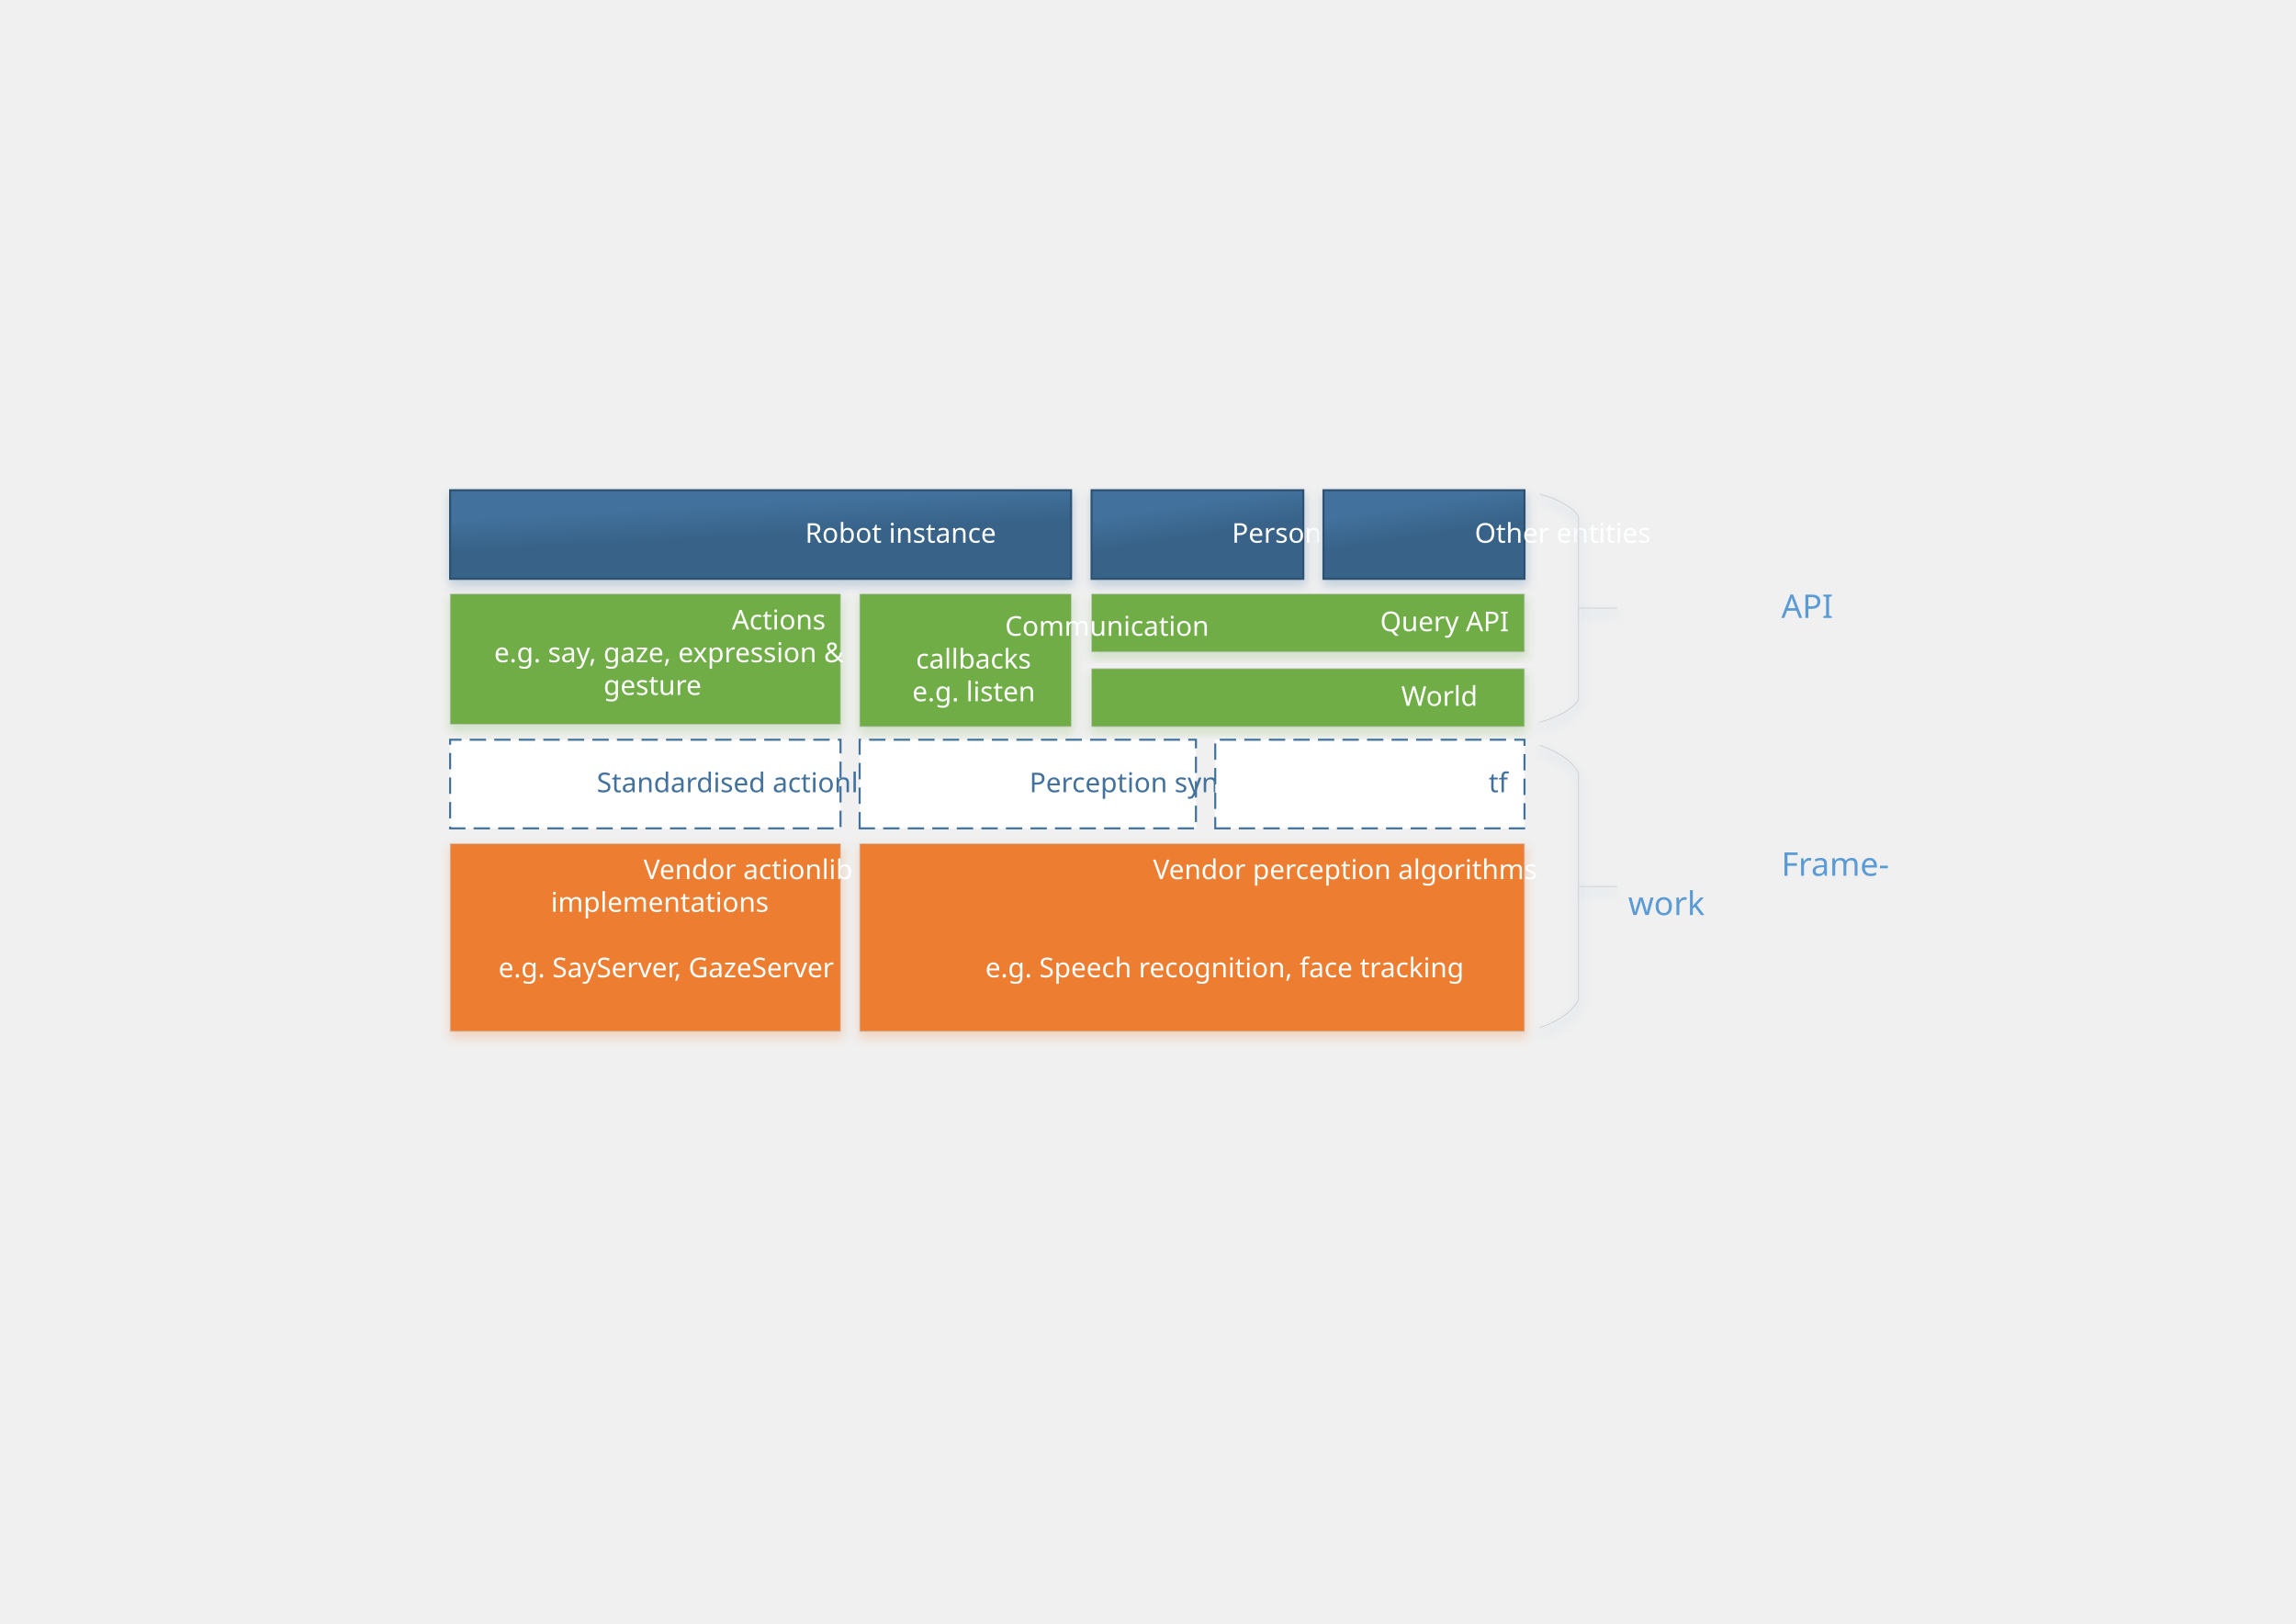
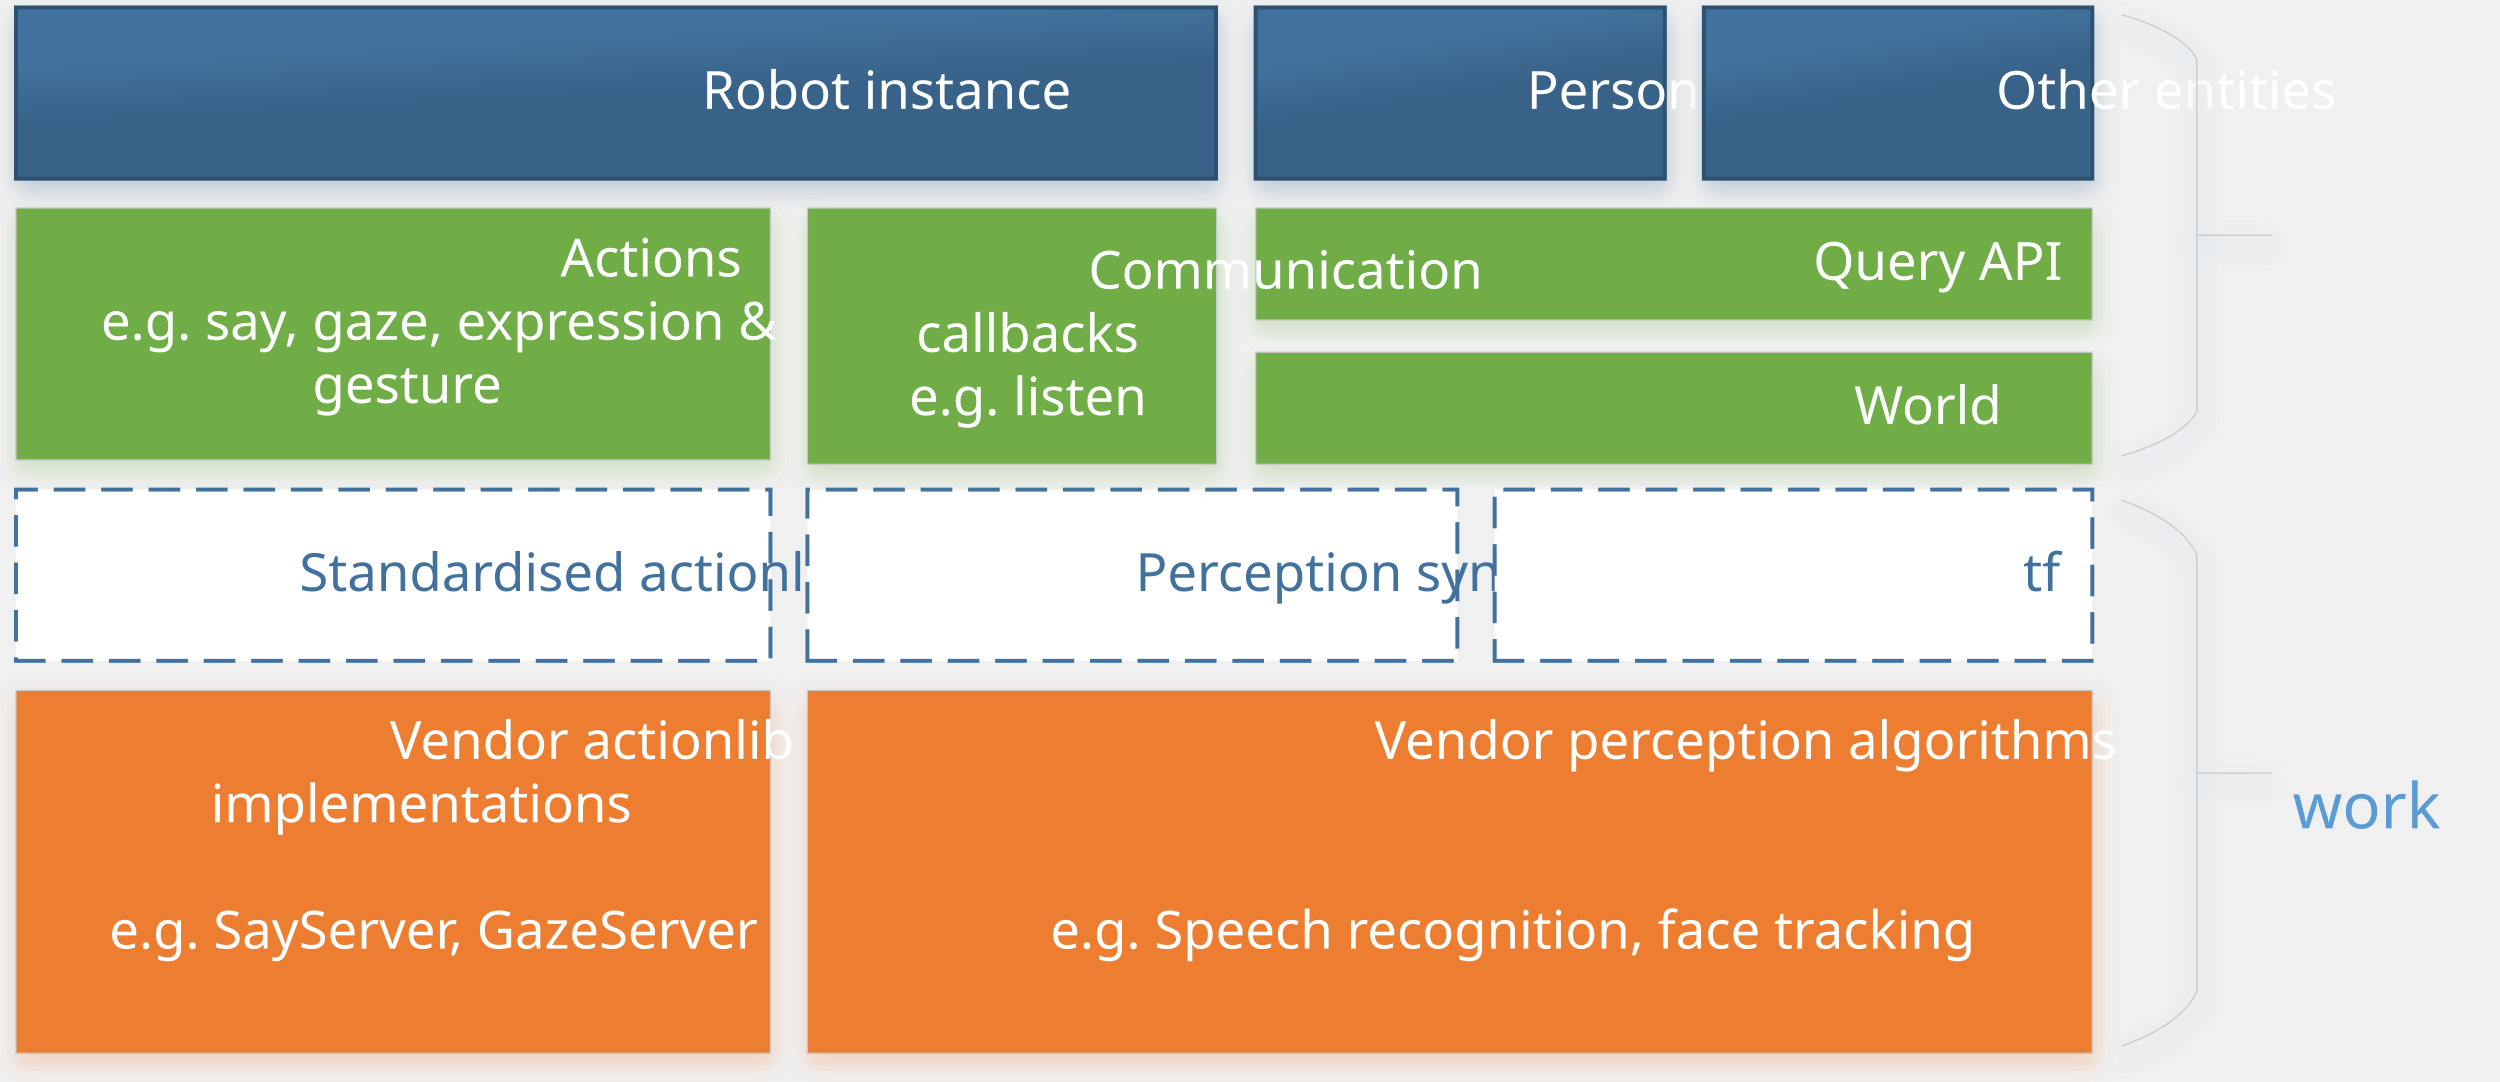
- <svg xmlns="http://www.w3.org/2000/svg" xmlns:ns1="http://schemas.microsoft.com/visio/2003/SVGExtensions/" width="11.693in" height="8.268in" viewBox="0 0 841.89 595.276" xml:space="preserve" color-interpolation-filters="sRGB" class="st16">
-   <ns1:documentProperties ns1:langID="1033" ns1:metric="true" ns1:viewMarkup="false">
-     <ns1:userDefs>
-       <ns1:ud ns1:nameU="msvSubprocessMaster" ns1:prompt="" ns1:val="VT4(Rectangle)" />
-       <ns1:ud ns1:nameU="msvNoAutoConnect" ns1:val="VT0(1):26" />
-     </ns1:userDefs>
-   </ns1:documentProperties>
+ <svg xmlns="http://www.w3.org/2000/svg" xmlns:ns1="http://schemas.microsoft.com/visio/2003/SVGExtensions/" width="6.588in" height="2.85in" viewBox="0 0 474.325 205.175" xml:space="preserve" color-interpolation-filters="sRGB" class="st16">
+   <ns1:documentProperties ns1:langID="1033" ns1:metric="true" ns1:viewMarkup="false" />
  <style type="text/css">
	
		.st1 {visibility:visible}
		.st2 {fill:#41719c;fill-opacity:0.25;filter:url(#filter_2);stroke:#41719c;stroke-opacity:0.25}
		.st3 {fill:url(#grad0-7);stroke:#2d5171;stroke-width:0.75}
		.st4 {fill:#feffff;font-family:Calibri;font-size:0.833em}
		.st5 {fill:#ffffff;stroke:#41719c;stroke-dasharray:5.25,3.75;stroke-width:0.75}
		.st6 {fill:#41719c;font-family:Calibri;font-size:0.833em}
		.st7 {fill:#70ad47;fill-opacity:0.22;filter:url(#filter_2);stroke:#70ad47;stroke-opacity:0.22}
		.st8 {fill:#70ad47;stroke:#c7c8c8;stroke-width:0.25}
		.st9 {font-size:1em}
		.st10 {fill:#ed7d31;fill-opacity:0.22;filter:url(#filter_2);stroke:#ed7d31;stroke-opacity:0.22}
		.st11 {fill:#ed7d31;stroke:#c7c8c8;stroke-width:0.25}
		.st12 {fill:none;filter:url(#filter_2);stroke:#5b9bd5;stroke-opacity:0.22}
		.st13 {stroke:#c7c8c8;stroke-width:0.25}
		.st14 {fill:none;stroke:none;stroke-width:0.25}
		.st15 {fill:#5b9bd5;font-family:Calibri;font-size:1em}
		.st16 {fill:none;fill-rule:evenodd;font-size:12px;overflow:visible;stroke-linecap:square;stroke-miterlimit:3}
	
	</style>
  <defs id="Patterns_And_Gradients">
    <linearGradient id="grad0-7" x1="0" y1="0" x2="1" y2="0" gradientTransform="rotate(250 0.5 0.5)">
      <stop offset="0" stop-color="#386288" stop-opacity="1" />
      <stop offset="0.48" stop-color="#386288" stop-opacity="1" />
      <stop offset="0.82" stop-color="#41719c" stop-opacity="1" />
    </linearGradient>
  </defs>
  <defs id="Filters">
    <filter id="filter_2">
      <feGaussianBlur stdDeviation="2" />
    </filter>
  </defs>
-   <g ns1:mID="12" ns1:index="6" ns1:groupContext="foregroundPage">
-     <ns1:userDefs>
-       <ns1:ud ns1:nameU="msvThemeOrder" ns1:val="VT0(0):26" />
-     </ns1:userDefs>
+   <g ns1:mID="0" ns1:index="1" ns1:groupContext="foregroundPage">
    <ns1:pageProperties ns1:drawingScale="0.0393701" ns1:pageScale="0.0393701" ns1:drawingUnits="24" ns1:shadowOffsetX="8.50394" ns1:shadowOffsetY="-8.50394" />
-     <g id="shape23-1" ns1:mID="23" ns1:groupContext="shape" transform="translate(165.05,-383.069)">
-       <ns1:userDefs>
-         <ns1:ud ns1:nameU="visVersion" ns1:val="VT0(15):26" />
-       </ns1:userDefs>
-       <ns1:textBlock ns1:margins="rect(4,4,4,4)" ns1:tabSpace="42.5197" />
-       <ns1:textRect cx="113.845" cy="579.031" width="227.7" height="32.49" />
+     <g id="shape23-1" ns1:mID="23" ns1:groupContext="shape" transform="translate(3.0294,-171.283)">
+       <ns1:userDefs>
+         <ns1:ud ns1:nameU="visVersion" ns1:val="VT0(15):26" />
+       </ns1:userDefs>
+       <ns1:textBlock ns1:margins="rect(4,4,4,4)" ns1:tabSpace="42.5197" />
+       <ns1:textRect cx="113.845" cy="188.93" width="227.7" height="32.49" />
      <g id="shadow23-2" ns1:groupContext="shadow" ns1:shadowOffsetX="0.345598" ns1:shadowOffsetY="-1.97279" ns1:shadowType="1" transform="matrix(1,0,0,1,0.345598,1.97279)" class="st1">
-         <rect x="0" y="562.786" width="227.691" height="32.49" class="st2" />
-       </g>
-       <rect x="0" y="562.786" width="227.691" height="32.49" class="st3" />
-       <text x="83.4" y="582.03" class="st4" ns1:langID="5129">
+         <rect x="0" y="172.686" width="227.691" height="32.49" class="st2" />
+       </g>
+       <rect x="0" y="172.686" width="227.691" height="32.49" class="st3" />
+       <text x="83.4" y="191.93" class="st4" ns1:langID="5129">
        <ns1:paragraph ns1:horizAlign="1" />
        <ns1:tabList />Robot instance</text>
    </g>
-     <g id="shape8-9" ns1:mID="8" ns1:groupContext="shape" transform="translate(165.05,-291.598)">
-       <ns1:userDefs>
-         <ns1:ud ns1:nameU="visVersion" ns1:val="VT0(15):26" />
-       </ns1:userDefs>
-       <ns1:textBlock ns1:margins="rect(4,4,4,4)" ns1:tabSpace="42.5197" />
-       <ns1:textRect cx="71.575" cy="579.031" width="143.15" height="32.49" />
-       <path d="M0 595.28 L143.15 595.28 L143.15 562.79 L0 562.79 L0 595.28 Z" class="st5" />
-       <text x="6.99" y="582.03" class="st6" ns1:langID="5129">
+     <g id="shape8-9" ns1:mID="8" ns1:groupContext="shape" transform="translate(3.0294,-79.8117)">
+       <ns1:userDefs>
+         <ns1:ud ns1:nameU="visVersion" ns1:val="VT0(15):26" />
+       </ns1:userDefs>
+       <ns1:textBlock ns1:margins="rect(4,4,4,4)" ns1:tabSpace="42.5197" />
+       <ns1:textRect cx="71.575" cy="188.93" width="143.15" height="32.49" />
+       <path d="M0 205.18 L143.15 205.18 L143.15 172.69 L0 172.69 L0 205.18 Z" class="st5" />
+       <text x="6.99" y="191.93" class="st6" ns1:langID="5129">
        <ns1:paragraph ns1:horizAlign="1" />
        <ns1:tabList />Standardised actionlib interface</text>
    </g>
-     <g id="shape15-12" ns1:mID="15" ns1:groupContext="shape" transform="translate(315.213,-291.598)">
-       <ns1:userDefs>
-         <ns1:ud ns1:nameU="visVersion" ns1:val="VT0(15):26" />
-       </ns1:userDefs>
-       <ns1:textBlock ns1:margins="rect(4,4,4,4)" ns1:tabSpace="42.5197" />
-       <ns1:textRect cx="61.654" cy="579.031" width="123.31" height="32.49" />
-       <path d="M0 595.28 L123.31 595.28 L123.31 562.79 L0 562.79 L0 595.28 Z" class="st5" />
-       <text x="15.47" y="582.03" class="st6" ns1:langID="5129">
+     <g id="shape15-12" ns1:mID="15" ns1:groupContext="shape" transform="translate(153.192,-79.8117)">
+       <ns1:userDefs>
+         <ns1:ud ns1:nameU="visVersion" ns1:val="VT0(15):26" />
+       </ns1:userDefs>
+       <ns1:textBlock ns1:margins="rect(4,4,4,4)" ns1:tabSpace="42.5197" />
+       <ns1:textRect cx="61.654" cy="188.93" width="123.31" height="32.49" />
+       <path d="M0 205.18 L123.31 205.18 L123.31 172.69 L0 172.69 L0 205.18 Z" class="st5" />
+       <text x="15.47" y="191.93" class="st6" ns1:langID="5129">
        <ns1:paragraph ns1:horizAlign="1" />
        <ns1:tabList />Perception synthesiser</text>
    </g>
-     <g id="shape16-15" ns1:mID="16" ns1:groupContext="shape" transform="translate(445.606,-291.598)">
-       <ns1:userDefs>
-         <ns1:ud ns1:nameU="visVersion" ns1:val="VT0(15):26" />
-       </ns1:userDefs>
-       <ns1:textBlock ns1:margins="rect(4,4,4,4)" ns1:tabSpace="42.5197" />
-       <ns1:textRect cx="56.693" cy="579.031" width="113.39" height="32.49" />
-       <path d="M0 595.28 L113.39 595.28 L113.39 562.79 L0 562.79 L0 595.28 Z" class="st5" />
-       <text x="53.49" y="582.03" class="st6" ns1:langID="5129">
+     <g id="shape16-15" ns1:mID="16" ns1:groupContext="shape" transform="translate(283.586,-79.8117)">
+       <ns1:userDefs>
+         <ns1:ud ns1:nameU="visVersion" ns1:val="VT0(15):26" />
+       </ns1:userDefs>
+       <ns1:textBlock ns1:margins="rect(4,4,4,4)" ns1:tabSpace="42.5197" />
+       <ns1:textRect cx="56.693" cy="188.93" width="113.39" height="32.49" />
+       <path d="M0 205.18 L113.39 205.18 L113.39 172.69 L0 172.69 L0 205.18 Z" class="st5" />
+       <text x="53.49" y="191.93" class="st6" ns1:langID="5129">
        <ns1:paragraph ns1:horizAlign="1" />
        <ns1:tabList />tf</text>
    </g>
-     <g id="shape19-18" ns1:mID="19" ns1:groupContext="shape" transform="translate(400.252,-356.249)">
-       <ns1:userDefs>
-         <ns1:ud ns1:nameU="visVersion" ns1:val="VT0(15):26" />
-       </ns1:userDefs>
-       <ns1:textBlock ns1:margins="rect(4,4,4,4)" ns1:tabSpace="42.5197" />
-       <ns1:textRect cx="79.37" cy="584.646" width="158.75" height="21.26" />
+     <g id="shape19-18" ns1:mID="19" ns1:groupContext="shape" transform="translate(238.232,-144.463)">
+       <ns1:userDefs>
+         <ns1:ud ns1:nameU="visVersion" ns1:val="VT0(15):26" />
+       </ns1:userDefs>
+       <ns1:textBlock ns1:margins="rect(4,4,4,4)" ns1:tabSpace="42.5197" />
+       <ns1:textRect cx="79.37" cy="194.545" width="158.75" height="21.26" />
      <g id="shadow19-19" ns1:groupContext="shadow" ns1:shadowOffsetX="0.345598" ns1:shadowOffsetY="-1.97279" ns1:shadowType="1" transform="matrix(1,0,0,1,0.345598,1.97279)" class="st1">
-         <rect x="0" y="574.016" width="158.74" height="21.26" class="st7" />
-       </g>
-       <rect x="0" y="574.016" width="158.74" height="21.26" class="st8" />
-       <text x="59.02" y="587.65" class="st4" ns1:langID="5129">
+         <rect x="0" y="183.915" width="158.74" height="21.26" class="st7" />
+       </g>
+       <rect x="0" y="183.915" width="158.74" height="21.26" class="st8" />
+       <text x="59.02" y="197.55" class="st4" ns1:langID="5129">
        <ns1:paragraph ns1:horizAlign="1" />
        <ns1:tabList />Query API</text>
    </g>
-     <g id="shape20-24" ns1:mID="20" ns1:groupContext="shape" transform="translate(400.252,-328.885)">
-       <ns1:userDefs>
-         <ns1:ud ns1:nameU="visVersion" ns1:val="VT0(15):26" />
-       </ns1:userDefs>
-       <ns1:textBlock ns1:margins="rect(4,4,4,4)" ns1:tabSpace="42.5197" />
-       <ns1:textRect cx="79.37" cy="584.646" width="158.75" height="21.26" />
+     <g id="shape20-24" ns1:mID="20" ns1:groupContext="shape" transform="translate(238.232,-117.099)">
+       <ns1:userDefs>
+         <ns1:ud ns1:nameU="visVersion" ns1:val="VT0(15):26" />
+       </ns1:userDefs>
+       <ns1:textBlock ns1:margins="rect(4,4,4,4)" ns1:tabSpace="42.5197" />
+       <ns1:textRect cx="79.37" cy="194.545" width="158.75" height="21.26" />
      <g id="shadow20-25" ns1:groupContext="shadow" ns1:shadowOffsetX="0.345598" ns1:shadowOffsetY="-1.97279" ns1:shadowType="1" transform="matrix(1,0,0,1,0.345598,1.97279)" class="st1">
-         <rect x="0" y="574.016" width="158.74" height="21.26" class="st7" />
-       </g>
-       <rect x="0" y="574.016" width="158.74" height="21.26" class="st8" />
-       <text x="66.77" y="587.65" class="st4" ns1:langID="5129">
+         <rect x="0" y="183.915" width="158.74" height="21.26" class="st7" />
+       </g>
+       <rect x="0" y="183.915" width="158.74" height="21.26" class="st8" />
+       <text x="66.77" y="197.55" class="st4" ns1:langID="5129">
        <ns1:paragraph ns1:horizAlign="1" />
        <ns1:tabList />World</text>
    </g>
-     <g id="shape25-30" ns1:mID="25" ns1:groupContext="shape" transform="translate(400.252,-383.069)">
-       <ns1:userDefs>
-         <ns1:ud ns1:nameU="visVersion" ns1:val="VT0(15):26" />
-       </ns1:userDefs>
-       <ns1:textBlock ns1:margins="rect(4,4,4,4)" ns1:tabSpace="42.5197" />
-       <ns1:textRect cx="38.821" cy="579.031" width="77.65" height="32.49" />
+     <g id="shape25-30" ns1:mID="25" ns1:groupContext="shape" transform="translate(238.232,-171.283)">
+       <ns1:userDefs>
+         <ns1:ud ns1:nameU="visVersion" ns1:val="VT0(15):26" />
+       </ns1:userDefs>
+       <ns1:textBlock ns1:margins="rect(4,4,4,4)" ns1:tabSpace="42.5197" />
+       <ns1:textRect cx="38.821" cy="188.93" width="77.65" height="32.49" />
      <g id="shadow25-31" ns1:groupContext="shadow" ns1:shadowOffsetX="0.345598" ns1:shadowOffsetY="-1.97279" ns1:shadowType="1" transform="matrix(1,0,0,1,0.345598,1.97279)" class="st1">
-         <rect x="0" y="562.786" width="77.642" height="32.49" class="st2" />
-       </g>
-       <rect x="0" y="562.786" width="77.642" height="32.49" class="st3" />
-       <text x="4.67" y="582.03" class="st4" ns1:langID="5129">
+         <rect x="0" y="172.686" width="77.642" height="32.49" class="st2" />
+       </g>
+       <rect x="0" y="172.686" width="77.642" height="32.49" class="st3" />
+       <text x="4.67" y="191.93" class="st4" ns1:langID="5129">
        <ns1:paragraph ns1:horizAlign="1" />
        <ns1:tabList />Person instances</text>
    </g>
-     <g id="shape27-37" ns1:mID="27" ns1:groupContext="shape" transform="translate(485.291,-383.069)">
-       <ns1:userDefs>
-         <ns1:ud ns1:nameU="visVersion" ns1:val="VT0(15):26" />
-       </ns1:userDefs>
-       <ns1:textBlock ns1:margins="rect(4,4,4,4)" ns1:tabSpace="42.5197" />
-       <ns1:textRect cx="36.85" cy="579.031" width="73.71" height="32.49" />
+     <g id="shape27-37" ns1:mID="27" ns1:groupContext="shape" transform="translate(323.271,-171.283)">
+       <ns1:userDefs>
+         <ns1:ud ns1:nameU="visVersion" ns1:val="VT0(15):26" />
+       </ns1:userDefs>
+       <ns1:textBlock ns1:margins="rect(4,4,4,4)" ns1:tabSpace="42.5197" />
+       <ns1:textRect cx="36.85" cy="188.93" width="73.71" height="32.49" />
      <g id="shadow27-38" ns1:groupContext="shadow" ns1:shadowOffsetX="0.345598" ns1:shadowOffsetY="-1.97279" ns1:shadowType="1" transform="matrix(1,0,0,1,0.345598,1.97279)" class="st1">
-         <rect x="0" y="562.786" width="73.701" height="32.49" class="st2" />
-       </g>
-       <rect x="0" y="562.786" width="73.701" height="32.49" class="st3" />
-       <text x="8.67" y="582.03" class="st4" ns1:langID="5129">
+         <rect x="0" y="172.686" width="73.701" height="32.49" class="st2" />
+       </g>
+       <rect x="0" y="172.686" width="73.701" height="32.49" class="st3" />
+       <text x="8.67" y="191.93" class="st4" ns1:langID="5129">
        <ns1:paragraph ns1:horizAlign="1" />
        <ns1:tabList />Other entities</text>
    </g>
-     <g id="shape28-44" ns1:mID="28" ns1:groupContext="shape" transform="translate(315.213,-328.885)">
-       <ns1:userDefs>
-         <ns1:ud ns1:nameU="visVersion" ns1:val="VT0(15):26" />
-       </ns1:userDefs>
-       <ns1:textBlock ns1:margins="rect(4,4,4,4)" ns1:tabSpace="42.5197" />
-       <ns1:textRect cx="38.821" cy="570.963" width="77.65" height="48.624" />
+     <g id="shape28-44" ns1:mID="28" ns1:groupContext="shape" transform="translate(153.192,-117.099)">
+       <ns1:userDefs>
+         <ns1:ud ns1:nameU="visVersion" ns1:val="VT0(15):26" />
+       </ns1:userDefs>
+       <ns1:textBlock ns1:margins="rect(4,4,4,4)" ns1:tabSpace="42.5197" />
+       <ns1:textRect cx="38.821" cy="180.863" width="77.65" height="48.624" />
      <g id="shadow28-45" ns1:groupContext="shadow" ns1:shadowOffsetX="0.345598" ns1:shadowOffsetY="-1.97279" ns1:shadowType="1" transform="matrix(1,0,0,1,0.345598,1.97279)" class="st1">
-         <rect x="0" y="546.651" width="77.642" height="48.624" class="st7" />
-       </g>
-       <rect x="0" y="546.651" width="77.642" height="48.624" class="st8" />
-       <text x="6.53" y="561.96" class="st4" ns1:langID="5129">
+         <rect x="0" y="156.551" width="77.642" height="48.624" class="st7" />
+       </g>
+       <rect x="0" y="156.551" width="77.642" height="48.624" class="st8" />
+       <text x="6.53" y="171.86" class="st4" ns1:langID="5129">
        <ns1:paragraph ns1:horizAlign="1" />
        <ns1:tabList />Communication <tspan x="20.65" dy="1.2em" class="st9">callbacks<ns1:lf />
        </tspan>
        <tspan x="19.28" dy="1.2em" class="st9">e</tspan>.g. listen</text>
    </g>
-     <g id="shape38-52" ns1:mID="38" ns1:groupContext="shape" transform="translate(165.05,-217.134)">
+     <g id="shape38-52" ns1:mID="38" ns1:groupContext="shape" transform="translate(3.0294,-5.3478)">
      <ns1:userDefs>
        <ns1:ud ns1:nameU="visVersion" ns1:val="VT0(15):26" />
      </ns1:userDefs>
      <ns1:textBlock ns1:margins="rect(4,4,4,4)" ns1:tabSpace="42.5197" ns1:verticalAlign="0" />
-       <ns1:textRect cx="71.575" cy="560.851" width="143.15" height="68.849" />
+       <ns1:textRect cx="71.575" cy="170.751" width="143.15" height="68.849" />
      <g id="shadow38-53" ns1:groupContext="shadow" ns1:shadowOffsetX="0.345598" ns1:shadowOffsetY="-1.97279" ns1:shadowType="1" transform="matrix(1,0,0,1,0.345598,1.97279)" class="st1">
-         <rect x="0" y="526.427" width="143.15" height="68.849" class="st10" />
-       </g>
-       <rect x="0" y="526.427" width="143.15" height="68.849" class="st11" />
-       <text x="24.16" y="539.43" class="st4" ns1:langID="5129">
+         <rect x="0" y="136.326" width="143.15" height="68.849" class="st10" />
+       </g>
+       <rect x="0" y="136.326" width="143.15" height="68.849" class="st11" />
+       <text x="24.16" y="149.33" class="st4" ns1:langID="5129">
        <ns1:paragraph ns1:horizAlign="1" />
        <ns1:tabList />Vendor actionlib server <tspan x="36.95" dy="1.2em" class="st9">implementations<ns1:lf />
          <ns1:newlineChar />
        </tspan>
        <tspan x="17.7" dy="2.4em" class="st9">e</tspan>.g. SayServer, GazeServer</text>
    </g>
-     <g id="shape39-60" ns1:mID="39" ns1:groupContext="shape" transform="translate(315.213,-217.134)">
+     <g id="shape39-60" ns1:mID="39" ns1:groupContext="shape" transform="translate(153.192,-5.3478)">
      <ns1:userDefs>
        <ns1:ud ns1:nameU="visVersion" ns1:val="VT0(15):26" />
      </ns1:userDefs>
      <ns1:textBlock ns1:margins="rect(4,4,4,4)" ns1:tabSpace="42.5197" ns1:verticalAlign="0" />
-       <ns1:textRect cx="121.89" cy="560.851" width="243.78" height="68.849" />
+       <ns1:textRect cx="121.89" cy="170.751" width="243.78" height="68.849" />
      <g id="shadow39-61" ns1:groupContext="shadow" ns1:shadowOffsetX="0.345598" ns1:shadowOffsetY="-1.97279" ns1:shadowType="1" transform="matrix(1,0,0,1,0.345598,1.97279)" class="st1">
-         <rect x="0" y="526.427" width="243.78" height="68.849" class="st10" />
-       </g>
-       <rect x="0" y="526.427" width="243.78" height="68.849" class="st11" />
-       <text x="60.82" y="539.43" class="st4" ns1:langID="5129">
+         <rect x="0" y="136.326" width="243.78" height="68.849" class="st10" />
+       </g>
+       <rect x="0" y="136.326" width="243.78" height="68.849" class="st11" />
+       <text x="60.82" y="149.33" class="st4" ns1:langID="5129">
        <ns1:paragraph ns1:horizAlign="1" />
        <ns1:tabList />Vendor perception algorithms<ns1:newlineChar />
        <ns1:lf />
        <ns1:lf />
        <tspan x="46.07" dy="3.6em" class="st9">e</tspan>.g. Speech recognition, face tracking</text>
    </g>
-     <g id="shape40-67" ns1:mID="40" ns1:groupContext="shape" transform="translate(165.05,-329.702)">
+     <g id="shape40-67" ns1:mID="40" ns1:groupContext="shape" transform="translate(3.0294,-117.916)">
      <ns1:userDefs>
        <ns1:ud ns1:nameU="visVersion" ns1:val="VT0(15):26" />
      </ns1:userDefs>
      <ns1:textBlock ns1:margins="rect(4,4,4,4)" ns1:tabSpace="42.5197" ns1:verticalAlign="0" />
-       <ns1:textRect cx="71.575" cy="571.372" width="143.15" height="47.807" />
+       <ns1:textRect cx="71.575" cy="181.272" width="143.15" height="47.807" />
      <g id="shadow40-68" ns1:groupContext="shadow" ns1:shadowOffsetX="0.345598" ns1:shadowOffsetY="-1.97279" ns1:shadowType="1" transform="matrix(1,0,0,1,0.345598,1.97279)" class="st1">
-         <rect x="0" y="547.469" width="143.15" height="47.807" class="st7" />
-       </g>
-       <rect x="0" y="547.469" width="143.15" height="47.807" class="st8" />
-       <text x="56.53" y="560.47" class="st4" ns1:langID="5129">
+         <rect x="0" y="157.368" width="143.15" height="47.807" class="st7" />
+       </g>
+       <rect x="0" y="157.368" width="143.15" height="47.807" class="st8" />
+       <text x="56.53" y="170.37" class="st4" ns1:langID="5129">
        <ns1:paragraph ns1:horizAlign="1" />
        <ns1:tabList />Actions<ns1:lf />
        <tspan x="16.12" dy="1.2em" class="st9">e</tspan>.g. say, gaze, expression &amp; <tspan x="56.25" dy="1.2em" class="st9">gesture</tspan>
      </text>
    </g>
-     <g id="shape41-75" ns1:mID="41" ns1:groupContext="shape" transform="translate(564.661,-330.52)">
+     <g id="shape41-75" ns1:mID="41" ns1:groupContext="shape" transform="translate(402.641,-118.734)">
      <ns1:userDefs>
        <ns1:ud ns1:nameU="visVersion" ns1:prompt="" ns1:val="VT0(15):26" />
      </ns1:userDefs>
      <g id="shadow41-76" ns1:groupContext="shadow" ns1:shadowOffsetX="0.345598" ns1:shadowOffsetY="-1.97279" ns1:shadowType="1" transform="matrix(1,0,0,1,0.345598,1.97279)" class="st1">
-         <path d="M0 595.28 A37.95 13.994 -180 0 0 14.17 586.91 L14.17 553.46 L28.35 553.46 L14.17 553.46 L14.17 520.02         A37.95 13.994 -180 0 0 0 511.65" class="st12" />
-       </g>
-       <path d="M0 595.28 A37.95 13.994 -180 0 0 14.17 586.91 L14.17 553.46 L28.35 553.46 L14.17 553.46 L14.17 520.02 A37.95        13.994 -180 0 0 0 511.65" class="st13" />
-     </g>
-     <g id="shape43-83" ns1:mID="43" ns1:groupContext="shape" transform="translate(593.008,-362.331)">
-       <ns1:textBlock ns1:margins="rect(4,4,4,4)" ns1:tabSpace="42.5197" />
-       <ns1:textRect cx="13.04" cy="585.276" width="26.08" height="20" />
-       <rect x="0" y="575.276" width="26.08" height="20" class="st14" />
-       <text x="4" y="588.88" class="st15" ns1:langID="5129">
+         <path d="M0 205.18 A37.95 13.994 -180 0 0 14.17 196.81 L14.17 163.36 L28.35 163.36 L14.17 163.36 L14.17 129.92         A37.95 13.994 -180 0 0 0 121.55" class="st12" />
+       </g>
+       <path d="M0 205.18 A37.95 13.994 -180 0 0 14.17 196.81 L14.17 163.36 L28.35 163.36 L14.17 163.36 L14.17 129.92 A37.95        13.994 -180 0 0 0 121.55" class="st13" />
+     </g>
+     <g id="shape43-83" ns1:mID="43" ns1:groupContext="shape" transform="translate(430.988,-150.545)">
+       <ns1:textBlock ns1:margins="rect(4,4,4,4)" ns1:tabSpace="42.5197" />
+       <ns1:textRect cx="13.04" cy="195.175" width="26.08" height="20" />
+       <rect x="0" y="185.175" width="26.08" height="20" class="st14" />
+       <text x="4" y="198.78" class="st15" ns1:langID="5129">
        <ns1:paragraph />
        <ns1:tabList />API</text>
    </g>
-     <g id="shape44-86" ns1:mID="44" ns1:groupContext="shape" transform="translate(564.661,-218.551)">
+     <g id="shape44-86" ns1:mID="44" ns1:groupContext="shape" transform="translate(402.641,-6.76512)">
      <ns1:userDefs>
        <ns1:ud ns1:nameU="visVersion" ns1:prompt="" ns1:val="VT0(15):26" />
      </ns1:userDefs>
      <g id="shadow44-87" ns1:groupContext="shadow" ns1:shadowOffsetX="0.345598" ns1:shadowOffsetY="-1.97279" ns1:shadowType="1" transform="matrix(1,0,0,1,0.345598,1.97279)" class="st1">
-         <path d="M-0 595.28 A37.95 17.315 -180 0 0 14.17 584.93 L14.17 543.54 L28.35 543.54 L14.17 543.54 L14.17 502.16         A37.95 17.315 -180 0 0 0 491.81" class="st12" />
-       </g>
-       <path d="M-0 595.28 A37.95 17.315 -180 0 0 14.17 584.93 L14.17 543.54 L28.35 543.54 L14.17 543.54 L14.17 502.16 A37.95        17.315 -180 0 0 0 491.81" class="st13" />
-     </g>
-     <g id="shape45-94" ns1:mID="45" ns1:groupContext="shape" transform="translate(593.008,-254.366)">
-       <ns1:textBlock ns1:margins="rect(4,4,4,4)" ns1:tabSpace="42.5197" />
-       <ns1:textRect cx="21.544" cy="579.031" width="43.09" height="32.49" />
-       <rect x="0" y="562.786" width="43.088" height="32.49" class="st14" />
-       <text x="4" y="575.43" class="st15" ns1:langID="5129">
+         <path d="M-0 205.18 A37.95 17.315 -180 0 0 14.17 194.83 L14.17 153.44 L28.35 153.44 L14.17 153.44 L14.17 112.06         A37.95 17.315 -180 0 0 0 101.71" class="st12" />
+       </g>
+       <path d="M-0 205.18 A37.95 17.315 -180 0 0 14.17 194.83 L14.17 153.44 L28.35 153.44 L14.17 153.44 L14.17 112.06 A37.95        17.315 -180 0 0 0 101.71" class="st13" />
+     </g>
+     <g id="shape45-94" ns1:mID="45" ns1:groupContext="shape" transform="translate(430.988,-42.5797)">
+       <ns1:textBlock ns1:margins="rect(4,4,4,4)" ns1:tabSpace="42.5197" />
+       <ns1:textRect cx="21.544" cy="188.93" width="43.09" height="32.49" />
+       <rect x="0" y="172.686" width="43.088" height="32.49" class="st14" />
+       <text x="4" y="185.33" class="st15" ns1:langID="5129">
        <ns1:paragraph />
        <ns1:tabList />Frame-<tspan x="4" dy="1.2em" class="st9">work</tspan>
      </text>
    </g>
  </g>
</svg>
